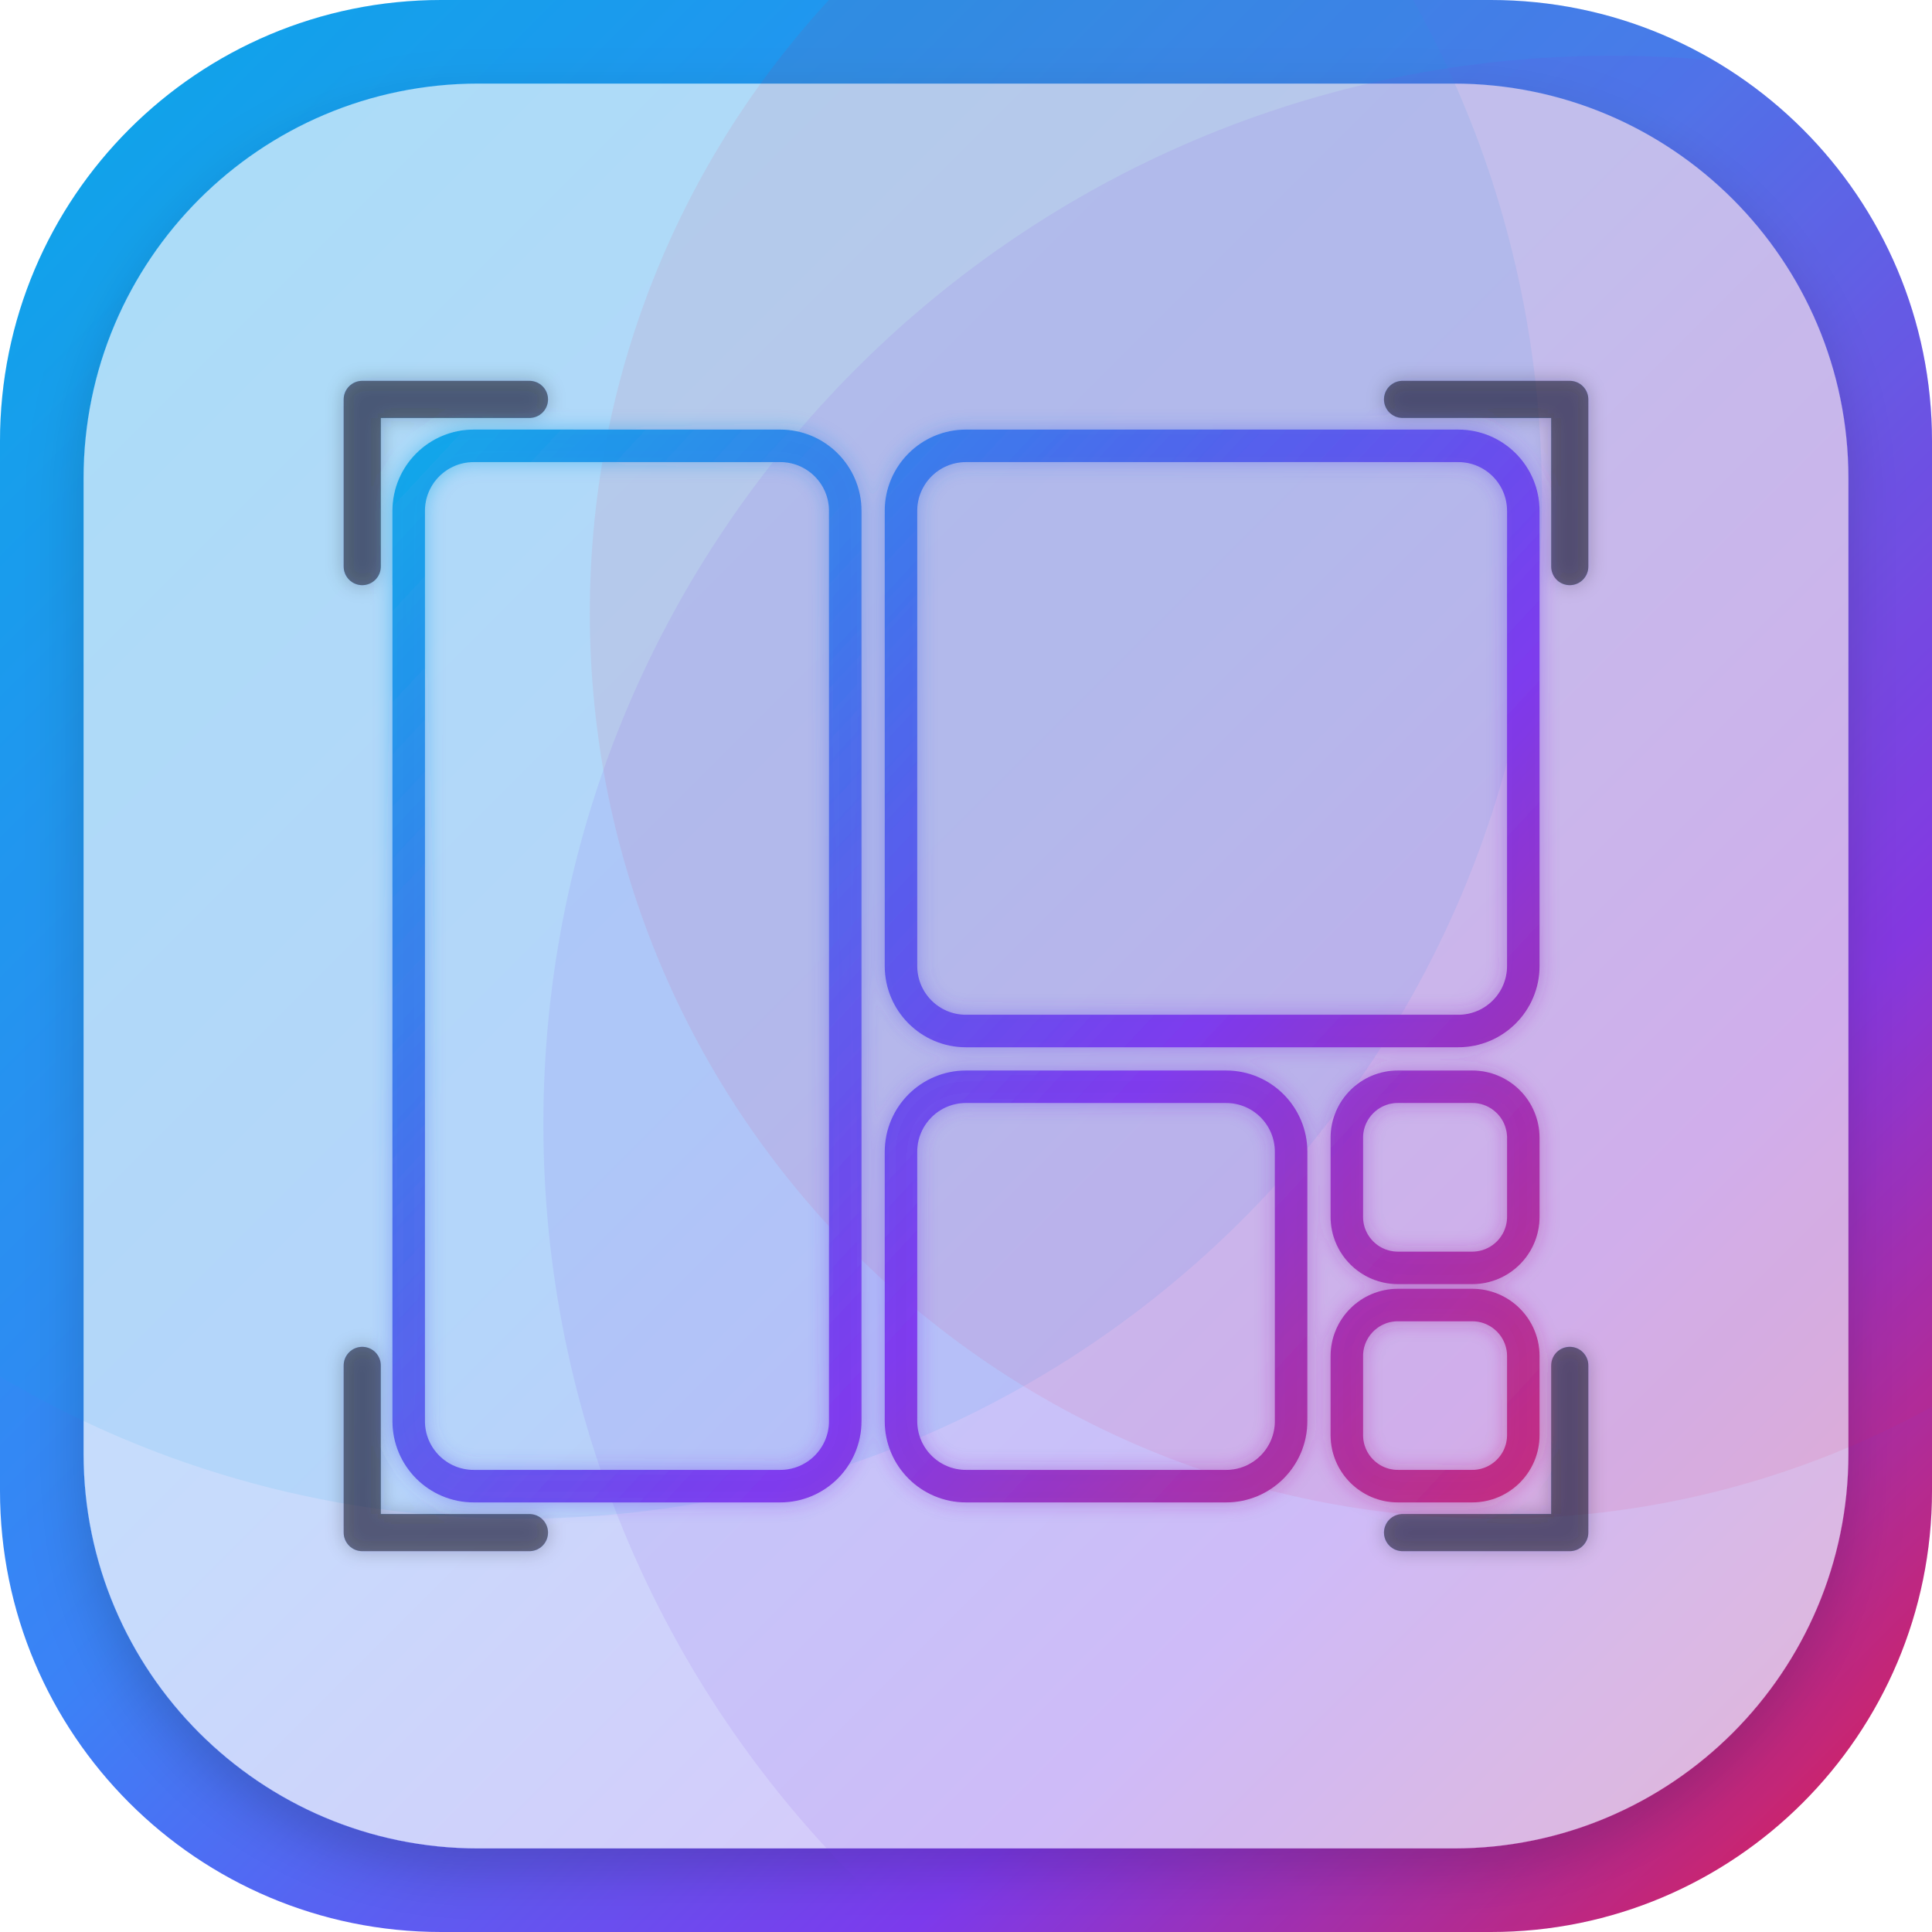
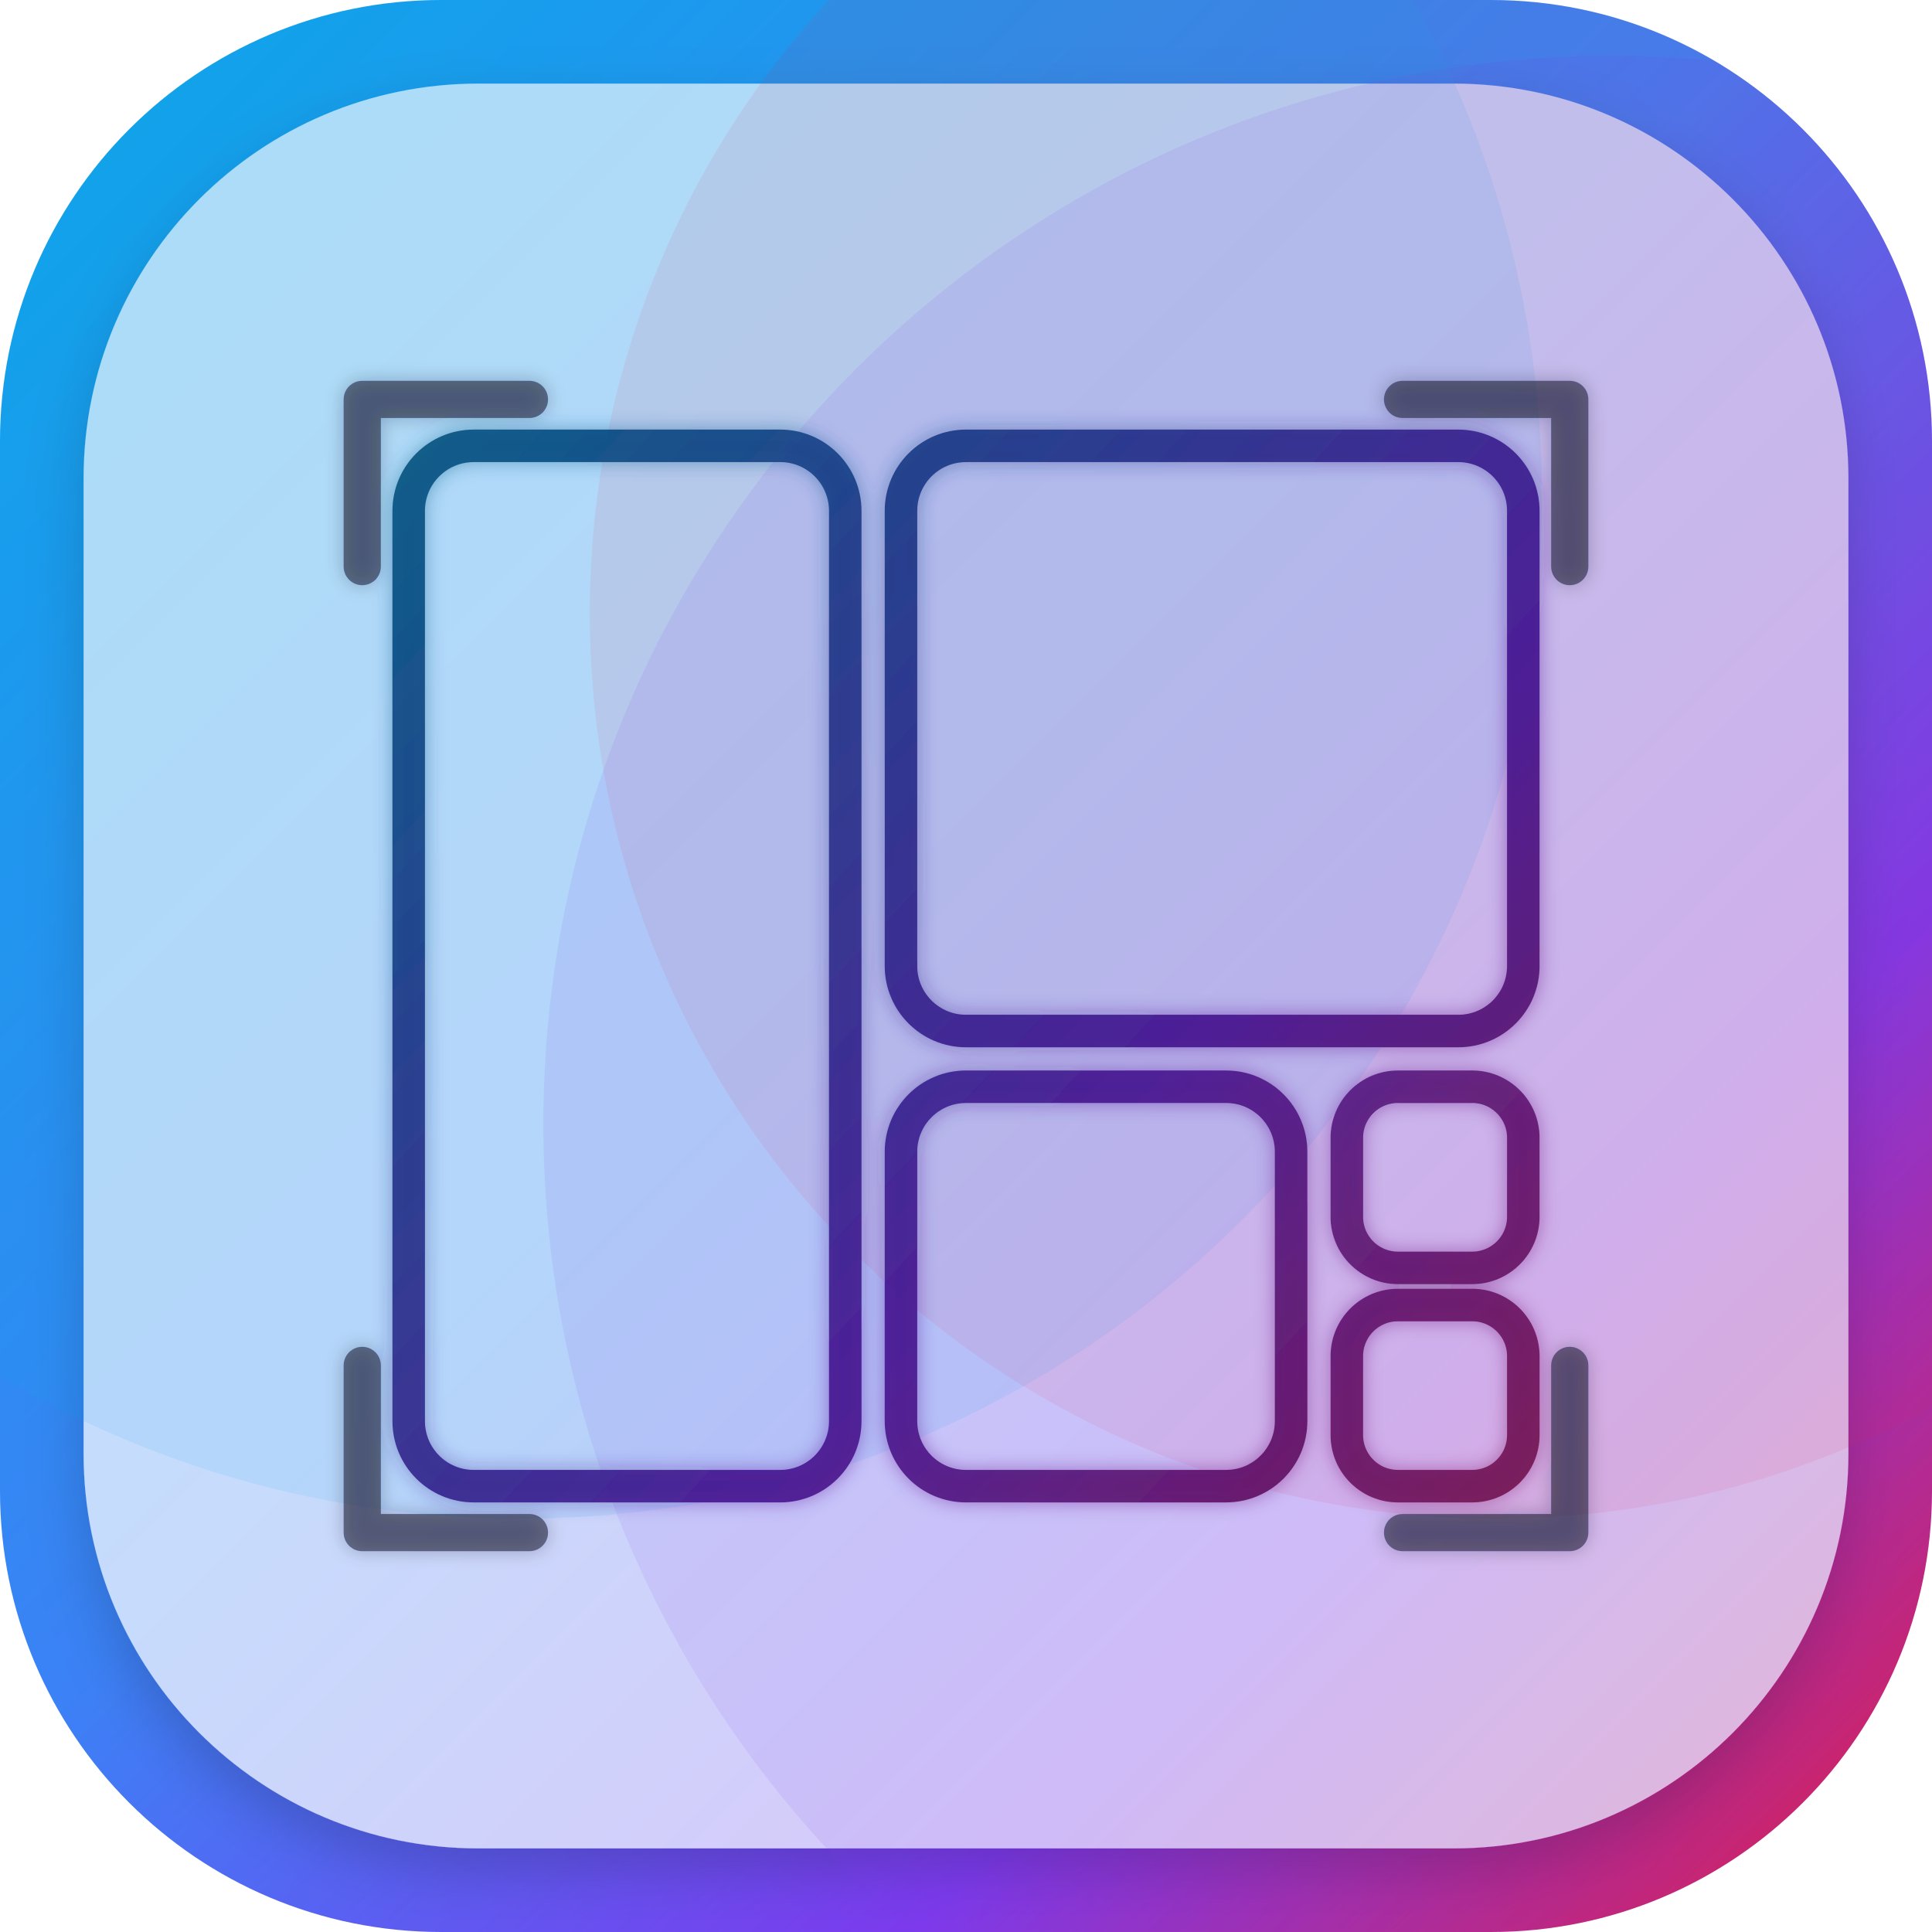
<svg xmlns="http://www.w3.org/2000/svg" width="1024" height="1024" viewBox="96 96 832 832" fill="none">
  <defs>
    <linearGradient id="gBorder" x1="120" y1="120" x2="904" y2="904" gradientUnits="userSpaceOnUse">
      <stop offset="0" stop-color="#0EA5E9" />
      <stop offset="0.45" stop-color="#3B82F6" />
      <stop offset="0.75" stop-color="#7C3AED" />
      <stop offset="1" stop-color="#E11D48" />
    </linearGradient>
    <linearGradient id="gBgLight" x1="120" y1="120" x2="904" y2="904" gradientUnits="userSpaceOnUse">
      <stop offset="0" stop-color="#BCE4F9" />
      <stop offset="0.45" stop-color="#C7DBFC" />
      <stop offset="0.75" stop-color="#D7C9FA" />
      <stop offset="1" stop-color="#F0C2D1" />
    </linearGradient>
    <linearGradient id="gZones" x1="260" y1="300" x2="820" y2="820" gradientUnits="userSpaceOnUse">
-       <stop offset="0" stop-color="#0EA5E9" />
-       <stop offset="0.55" stop-color="#7C3AED" />
-       <stop offset="1" stop-color="#E11D48" />
+       <stop offset="0" stop-color="#075985" />
+       <stop offset="0.55" stop-color="#4C1D95" />
+       <stop offset="1" stop-color="#881337" />
    </linearGradient>
    <filter id="fGlowLight" x="-20%" y="-20%" width="140%" height="140%">
      <feGaussianBlur stdDeviation="4" result="blur" />
      <feColorMatrix in="blur" type="matrix" values="1 0 0 0 0                 0 1 0 0 0                 0 0 1 0 0                 0 0 0 0.45 0" result="glow" />
      <feMerge>
        <feMergeNode in="glow" />
        <feMergeNode in="SourceGraphic" />
      </feMerge>
    </filter>
    <filter id="fPanelShadow" x="-20%" y="-20%" width="140%" height="140%">
      <feOffset dx="0" dy="10" in="SourceAlpha" result="off" />
      <feGaussianBlur stdDeviation="12" in="off" result="blur" />
      <feColorMatrix in="blur" type="matrix" values="0 0 0 0 0                 0 0 0 0 0                 0 0 0 0 0                 0 0 0 0.18 0" result="shadow" />
      <feMerge>
        <feMergeNode in="shadow" />
        <feMergeNode in="SourceGraphic" />
      </feMerge>
    </filter>
    <clipPath id="clip">
      <rect x="96" y="96" width="832" height="832" rx="190" />
    </clipPath>
  </defs>
  <rect x="96" y="96" width="832" height="832" rx="190" fill="url(#gBorder)" />
  <rect x="132" y="132" width="760" height="760" rx="170" fill="url(#gBgLight)" filter="url(#fPanelShadow)" />
  <g clip-path="url(#clip)">
    <circle cx="320" cy="310" r="440" fill="#0EA5E9" opacity="0.10" />
    <circle cx="790" cy="580" r="460" fill="#7C3AED" opacity="0.10" />
    <circle cx="740" cy="360" r="390" fill="#E11D48" opacity="0.08" />
    <g filter="url(#fGlowLight)">
      <rect x="272" y="288" width="188" height="448" rx="28" stroke="url(#gZones)" stroke-width="14" opacity="0.95" />
      <rect x="484" y="288" width="268" height="252" rx="28" stroke="url(#gZones)" stroke-width="14" opacity="0.98" />
      <rect x="484" y="564" width="168" height="172" rx="28" stroke="url(#gZones)" stroke-width="14" opacity="0.95" />
      <rect x="676" y="564" width="76" height="78" rx="22" stroke="url(#gZones)" stroke-width="14" opacity="0.92" />
      <rect x="676" y="658" width="76" height="78" rx="22" stroke="url(#gZones)" stroke-width="14" opacity="0.92" />
      <path d="M252 340 V268 H324" stroke="#0B1730" stroke-width="16" stroke-linecap="round" stroke-linejoin="round" opacity="0.55" />
      <path d="M700 268 H772 V340" stroke="#0B1730" stroke-width="16" stroke-linecap="round" stroke-linejoin="round" opacity="0.55" />
      <path d="M252 684 V756 H324" stroke="#0B1730" stroke-width="16" stroke-linecap="round" stroke-linejoin="round" opacity="0.55" />
      <path d="M700 756 H772 V684" stroke="#0B1730" stroke-width="16" stroke-linecap="round" stroke-linejoin="round" opacity="0.55" />
    </g>
  </g>
</svg>
